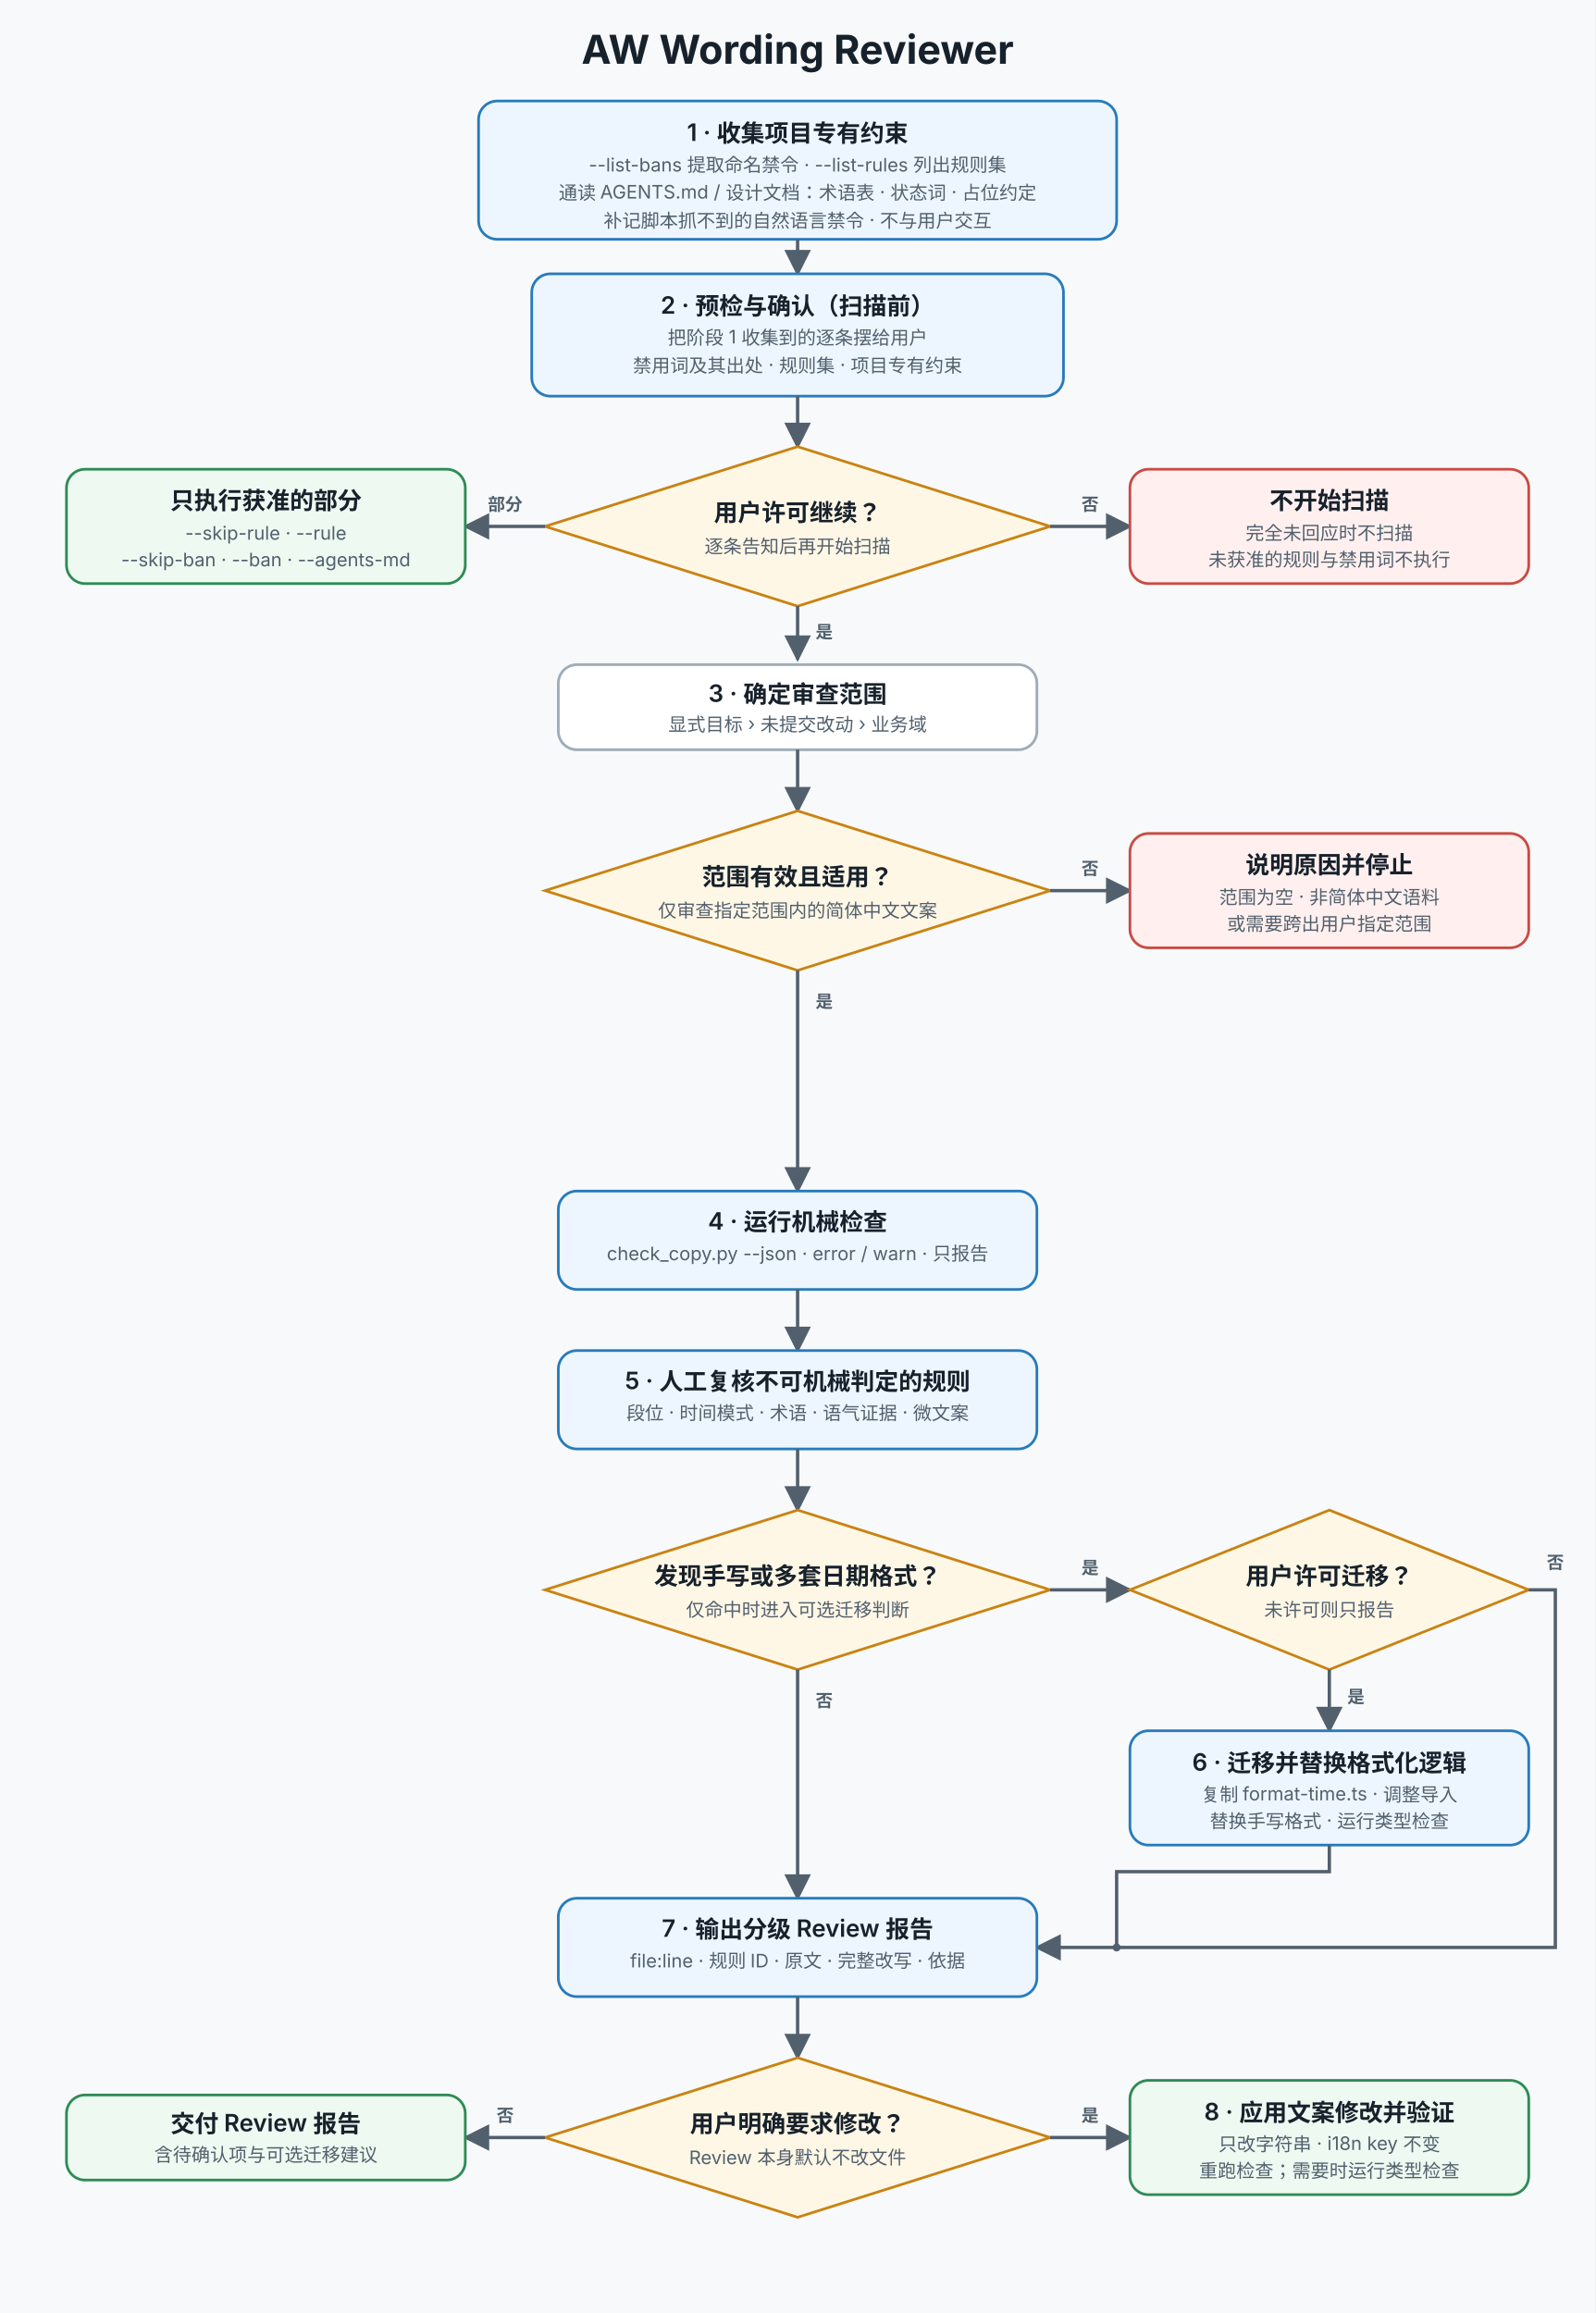
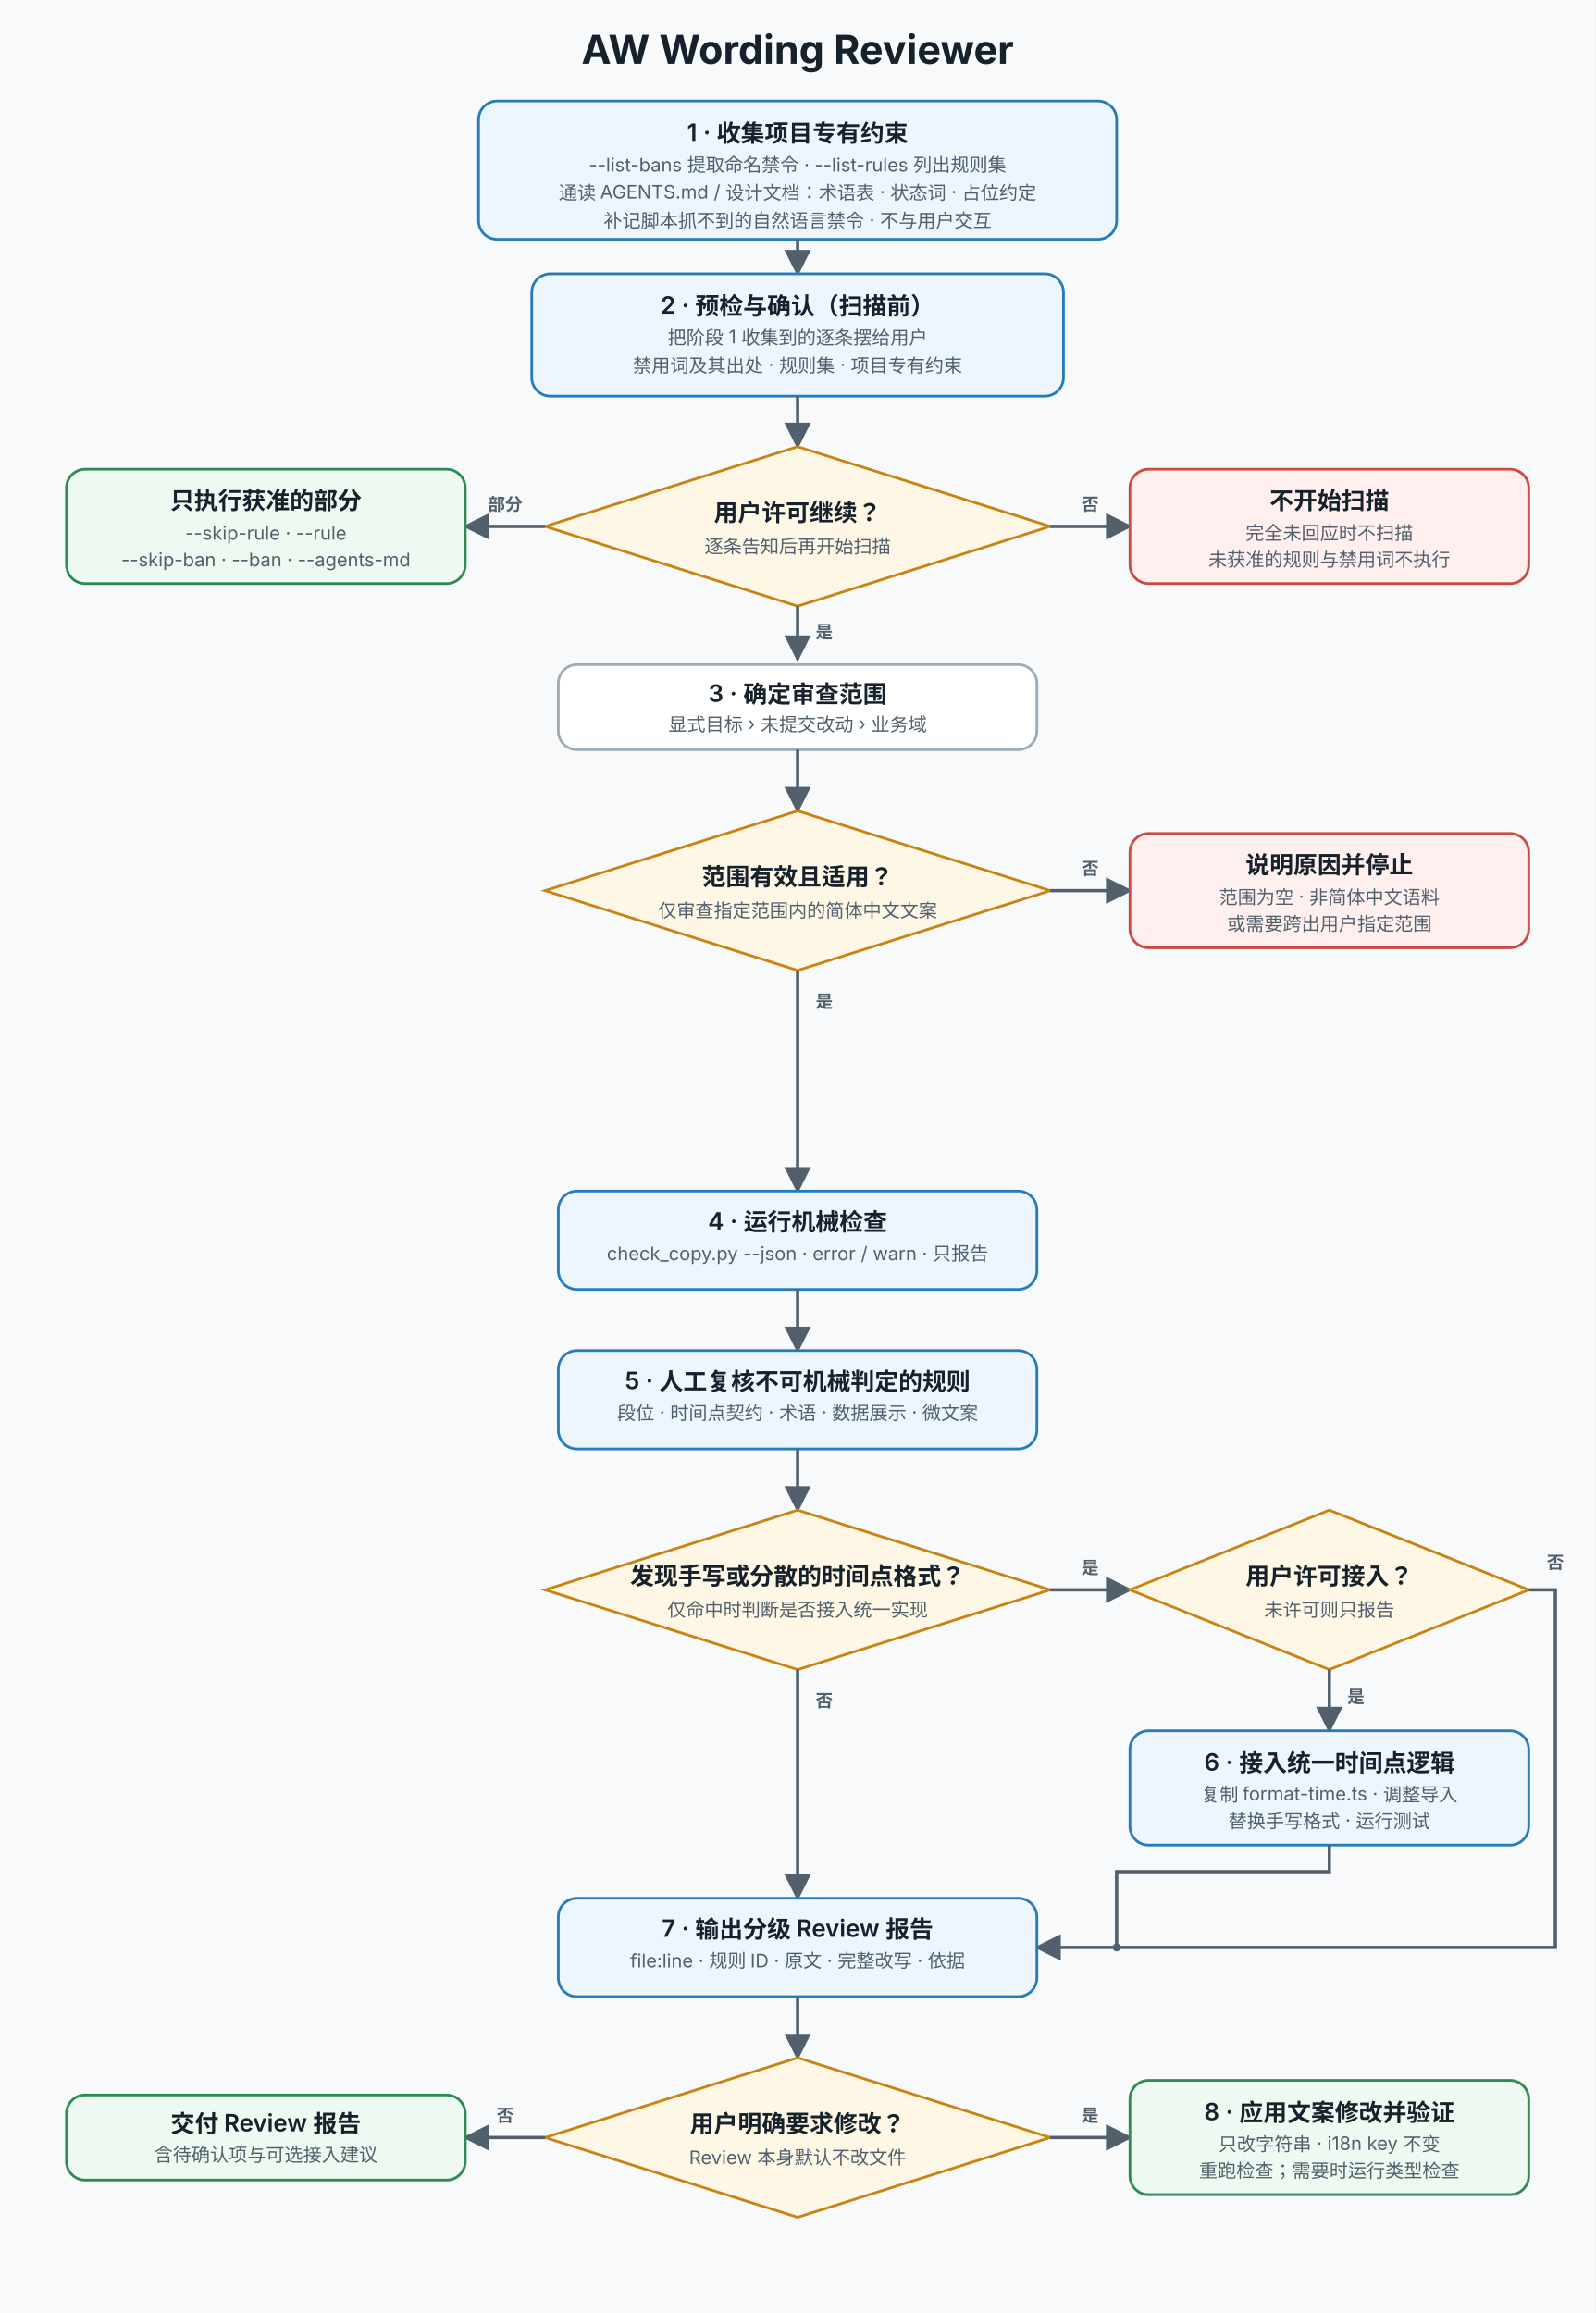
<svg xmlns="http://www.w3.org/2000/svg" viewBox="0 0 1200 1740" role="img" aria-labelledby="title desc">
  <defs>
    <marker id="a" viewBox="0 0 10 10" refX="9" refY="5" markerWidth="8" markerHeight="8" orient="auto">
      <path d="M0 0 10 5 0 10Z" fill="#52606d" />
    </marker>
    <style>
      .h{font:700 30px -apple-system,BlinkMacSystemFont,"PingFang SC",sans-serif;fill:#17212b}.l{font:600 18px -apple-system,BlinkMacSystemFont,"PingFang SC",sans-serif;fill:#17212b;text-anchor:middle}.d{font:400 14px -apple-system,BlinkMacSystemFont,"PingFang SC",sans-serif;fill:#52606d;text-anchor:middle}.e{font:600 13px -apple-system,BlinkMacSystemFont,"PingFang SC",sans-serif;fill:#52606d;text-anchor:middle}.b{fill:#fff;stroke:#9eacb8;stroke-width:2}.x{fill:#edf6ff;stroke:#287bbb;stroke-width:2}.q{fill:#fff7e6;stroke:#c98312;stroke-width:2}.s{fill:#fff0ef;stroke:#c94b43;stroke-width:2}.g{fill:#edf9f1;stroke:#2e8b54;stroke-width:2}.p{fill:none;stroke:#52606d;stroke-width:2.5;marker-end:url(#a)}.r{fill:none;stroke:#52606d;stroke-width:2.5}
    </style>
  </defs>
  <rect width="1200" height="1740" fill="#f7f9fb" />
  <text class="h" x="600" y="48" text-anchor="middle">AW Wording Reviewer</text>
  <rect class="x" x="360" y="76" width="480" height="104" rx="14" />
  <text class="l" x="600" y="106">1 · 收集项目专有约束</text>
  <text class="d" x="600" y="129">--list-bans 提取命名禁令 · --list-rules 列出规则集</text>
  <text class="d" x="600" y="150">通读 AGENTS.md / 设计文档：术语表 · 状态词 · 占位约定</text>
  <text class="d" x="600" y="171">补记脚本抓不到的自然语言禁令 · 不与用户交互</text>
  <path class="p" d="M600 180V206" />
  <g transform="translate(0,130)">
    <rect class="x" x="400" y="76" width="400" height="92" rx="14" />
    <text class="l" x="600" y="106">2 · 预检与确认（扫描前）</text>
    <text class="d" x="600" y="129">把阶段 1 收集到的逐条摆给用户</text>
    <text class="d" x="600" y="150">禁用词及其出处 · 规则集 · 项目专有约束</text>
    <path class="p" d="M600 168V206" />
    <polygon class="q" points="600,206 790,266 600,326 410,266" />
    <text class="l" x="600" y="262">用户许可继续？</text>
    <text class="d" x="600" y="286">逐条告知后再开始扫描</text>
    <path class="p" d="M790 266H850" />
    <text class="e" x="820" y="254">否</text>
    <rect class="s" x="850" y="223" width="300" height="86" rx="14" />
    <text class="l" x="1000" y="253">不开始扫描</text>
    <text class="d" x="1000" y="276">完全未回应时不扫描</text>
    <text class="d" x="1000" y="296">未获准的规则与禁用词不执行</text>
    <path class="p" d="M410 266H350" />
    <text class="e" x="380" y="254">部分</text>
    <rect class="g" x="50" y="223" width="300" height="86" rx="14" />
    <text class="l" x="200" y="253">只执行获准的部分</text>
    <text class="d" x="200" y="276">--skip-rule · --rule</text>
    <text class="d" x="200" y="296">--skip-ban · --ban · --agents-md</text>
    <path class="p" d="M600 326V366" />
    <text class="e" x="620" y="350">是</text>
    <g transform="translate(0,290)">
      <rect class="b" x="420" y="80" width="360" height="64" rx="14" />
      <text class="l" x="600" y="108">3 · 确定审查范围</text>
      <text class="d" x="600" y="130">显式目标 › 未提交改动 › 业务域</text>
      <path class="p" d="M600 144V190" />
      <polygon class="q" points="600,190 790,250 600,310 410,250" />
      <text class="l" x="600" y="246">范围有效且适用？</text>
      <text class="d" x="600" y="270">仅审查指定范围内的简体中文文案</text>
      <path class="p" d="M790 250H850" />
      <text class="e" x="820" y="238">否</text>
      <rect class="s" x="850" y="207" width="300" height="86" rx="14" />
      <text class="l" x="1000" y="237">说明原因并停止</text>
      <text class="d" x="1000" y="260">范围为空 · 非简体中文语料</text>
      <text class="d" x="1000" y="280">或需要跨出用户指定范围</text>
      <path class="p" d="M600 310V476" />
      <text class="e" x="620" y="338">是</text>
      <rect class="x" x="420" y="476" width="360" height="74" rx="14" />
      <text class="l" x="600" y="505">4 · 运行机械检查</text>
      <text class="d" x="600" y="528">check_copy.py --json · error / warn · 只报告</text>
      <path class="p" d="M600 550V596" />
      <rect class="x" x="420" y="596" width="360" height="74" rx="14" />
      <text class="l" x="600" y="625">5 · 人工复核不可机械判定的规则</text>
-       <text class="d" x="600" y="648">段位 · 时间模式 · 术语 · 语气证据 · 微文案</text>
+       <text class="d" x="600" y="648">段位 · 时间点契约 · 术语 · 数据展示 · 微文案</text>
      <path class="p" d="M600 670V716" />
      <polygon class="q" points="600,716 790,776 600,836 410,776" />
-       <text class="l" x="600" y="772">发现手写或多套日期格式？</text>
-       <text class="d" x="600" y="796">仅命中时进入可选迁移判断</text>
+       <text class="l" x="600" y="772">发现手写或分散的时间点格式？</text>
+       <text class="d" x="600" y="796">仅命中时判断是否接入统一实现</text>
      <path class="p" d="M790 776H850" />
      <text class="e" x="820" y="764">是</text>
      <polygon class="q" points="1000,716 1150,776 1000,836 850,776" />
-       <text class="l" x="1000" y="772">用户许可迁移？</text>
+       <text class="l" x="1000" y="772">用户许可接入？</text>
      <text class="d" x="1000" y="796">未许可则只报告</text>
      <path class="p" d="M1000 836V882" />
      <text class="e" x="1020" y="861">是</text>
      <rect class="x" x="850" y="882" width="300" height="86" rx="14" />
-       <text class="l" x="1000" y="912">6 · 迁移并替换格式化逻辑</text>
+       <text class="l" x="1000" y="912">6 · 接入统一时间点逻辑</text>
      <text class="d" x="1000" y="935">复制 format-time.ts · 调整导入</text>
-       <text class="d" x="1000" y="955">替换手写格式 · 运行类型检查</text>
+       <text class="d" x="1000" y="955">替换手写格式 · 运行测试</text>
      <path class="p" d="M600 836V1008" />
      <text class="e" x="620" y="864">否</text>
      <path class="r" d="M1150 776H1170V1045H840" />
      <text class="e" x="1170" y="760">否</text>
      <path class="r" d="M1000 968V988H840V1045" />
      <circle cx="840" cy="1045" r="3" fill="#52606d" />
      <path class="p" d="M840 1045H780" />
      <rect class="x" x="420" y="1008" width="360" height="74" rx="14" />
      <text class="l" x="600" y="1037">7 · 输出分级 Review 报告</text>
      <text class="d" x="600" y="1060">file:line · 规则 ID · 原文 · 完整改写 · 依据</text>
      <path class="p" d="M600 1082V1128" />
      <polygon class="q" points="600,1128 790,1188 600,1248 410,1188" />
      <text class="l" x="600" y="1184">用户明确要求修改？</text>
      <text class="d" x="600" y="1208">Review 本身默认不改文件</text>
      <path class="p" d="M410 1188H350" />
      <text class="e" x="380" y="1176">否</text>
      <rect class="g" x="50" y="1156" width="300" height="64" rx="14" />
      <text class="l" x="200" y="1184">交付 Review 报告</text>
-       <text class="d" x="200" y="1206">含待确认项与可选迁移建议</text>
+       <text class="d" x="200" y="1206">含待确认项与可选接入建议</text>
      <path class="p" d="M790 1188H850" />
      <text class="e" x="820" y="1176">是</text>
      <rect class="g" x="850" y="1145" width="300" height="86" rx="14" />
      <text class="l" x="1000" y="1175">8 · 应用文案修改并验证</text>
      <text class="d" x="1000" y="1198">只改字符串 · i18n key 不变</text>
      <text class="d" x="1000" y="1218">重跑检查；需要时运行类型检查</text>
    </g>
  </g>
</svg>
